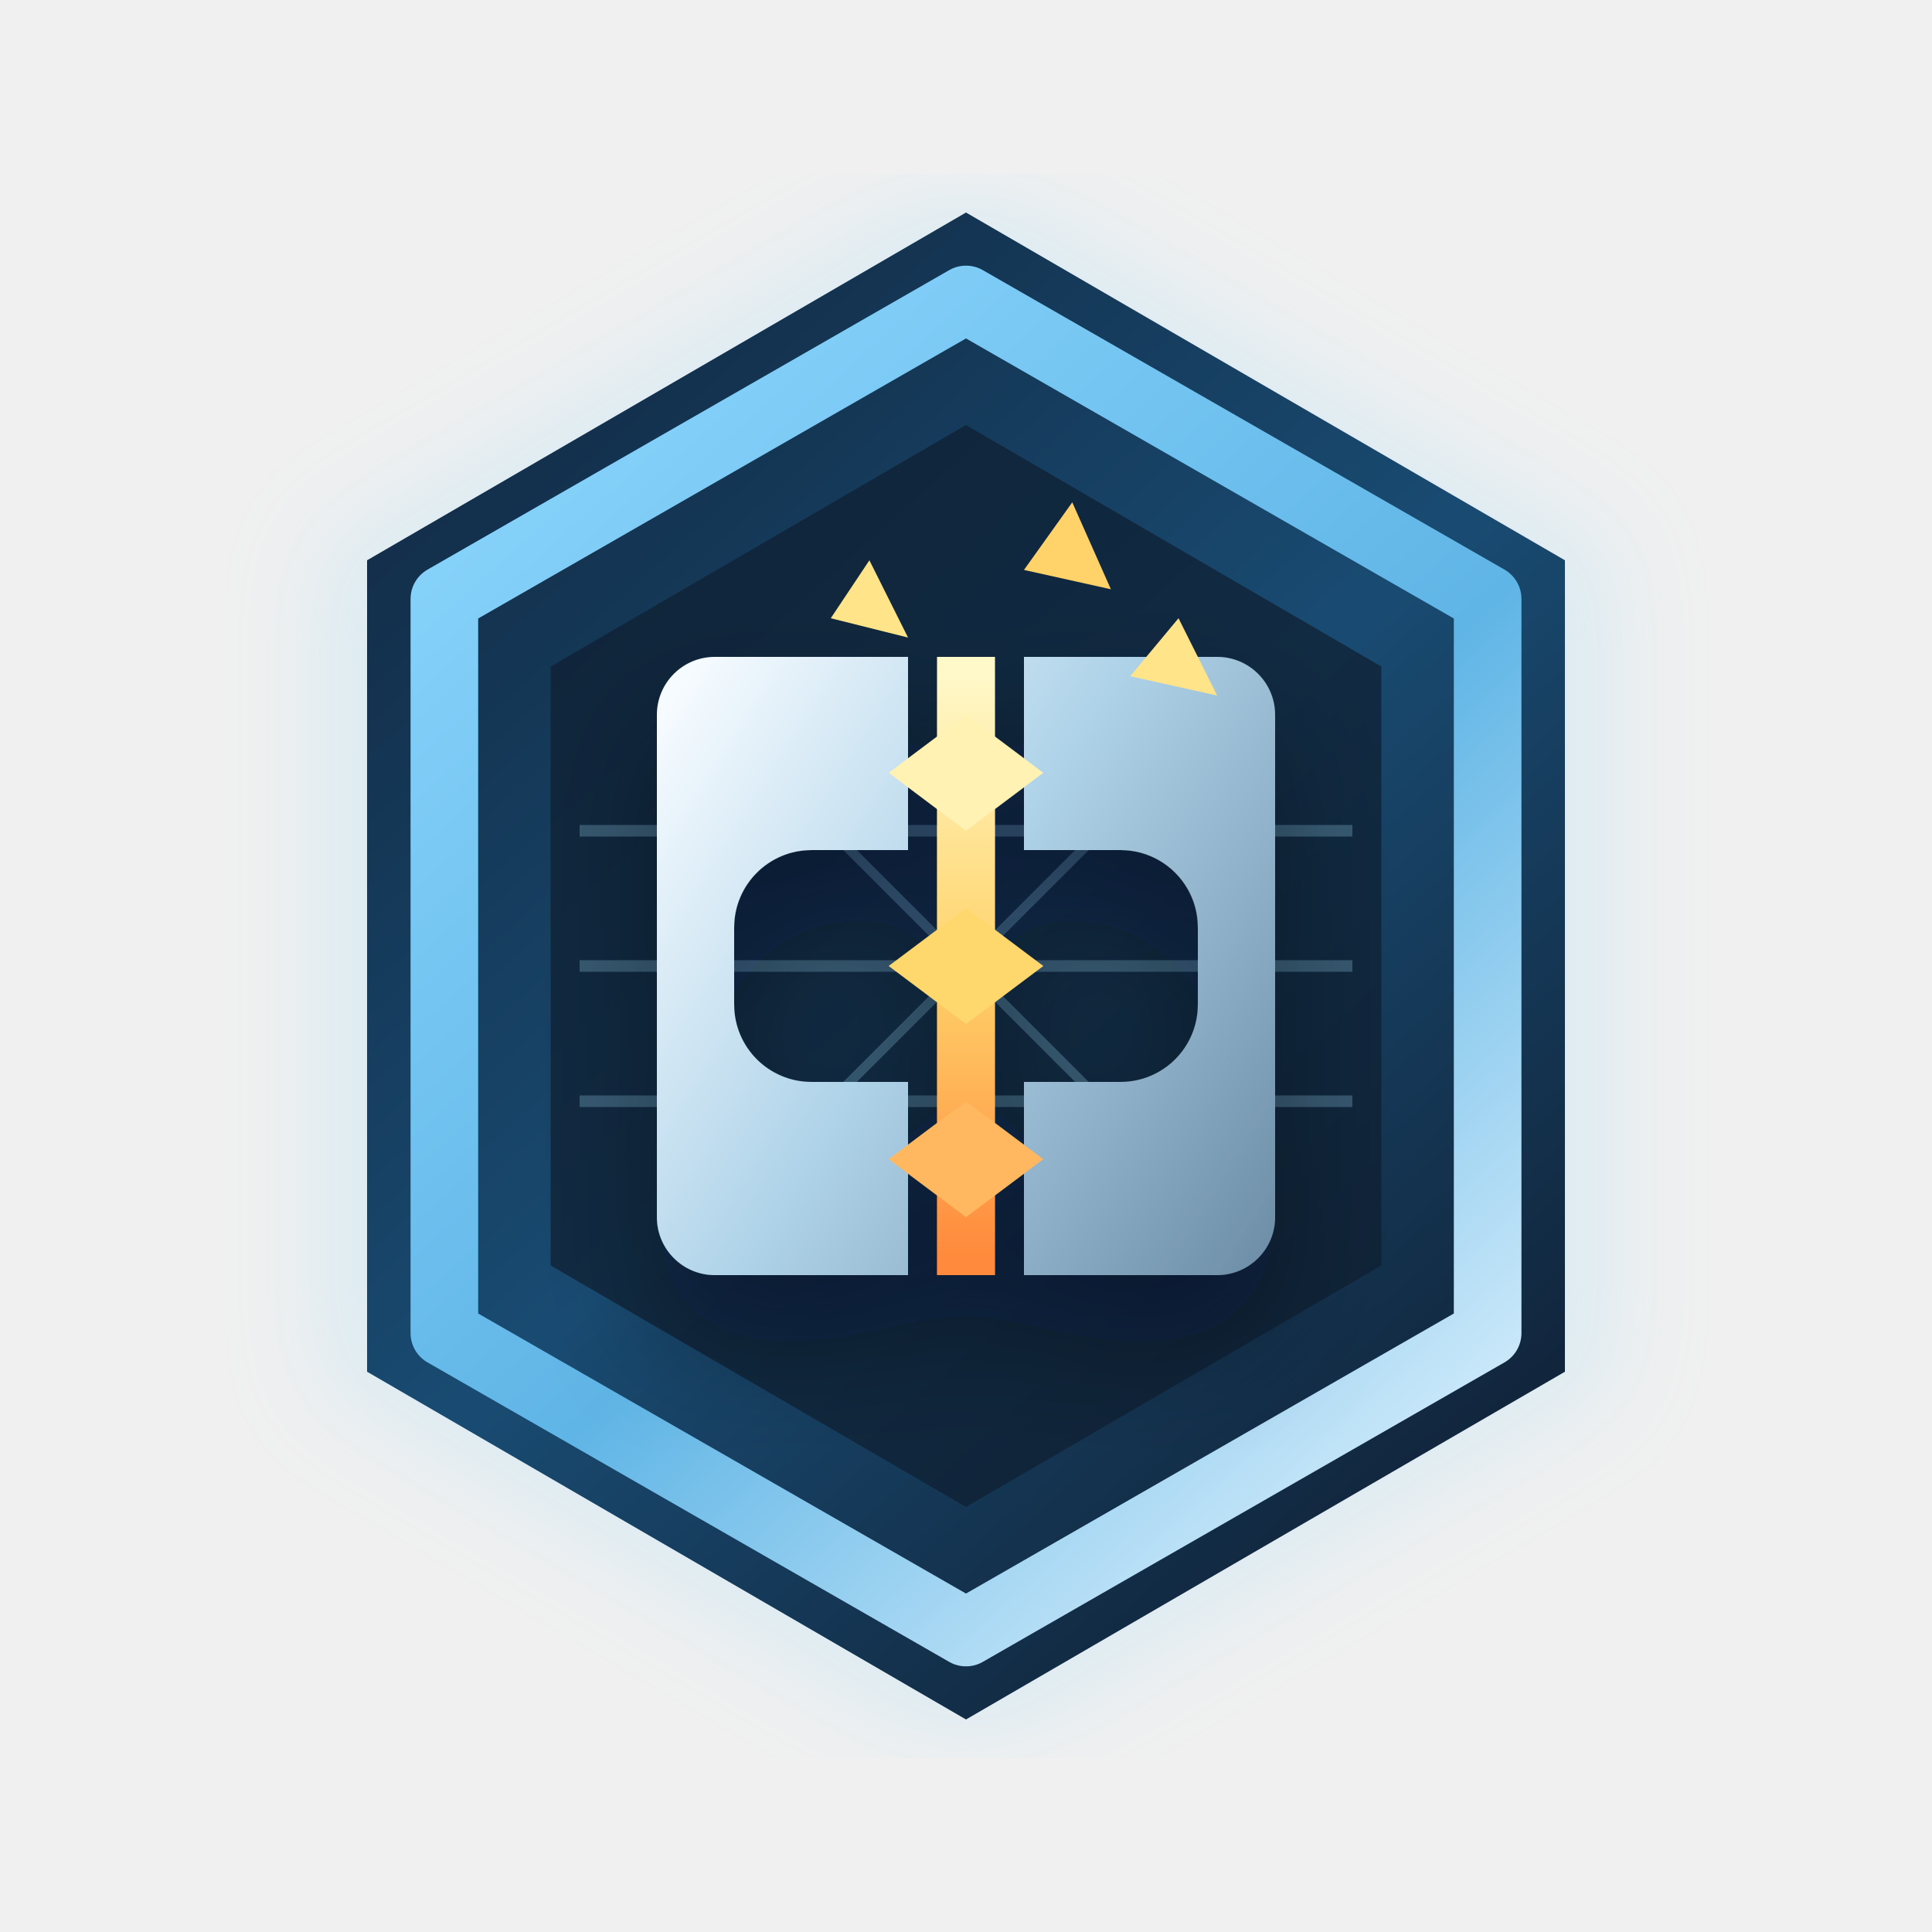
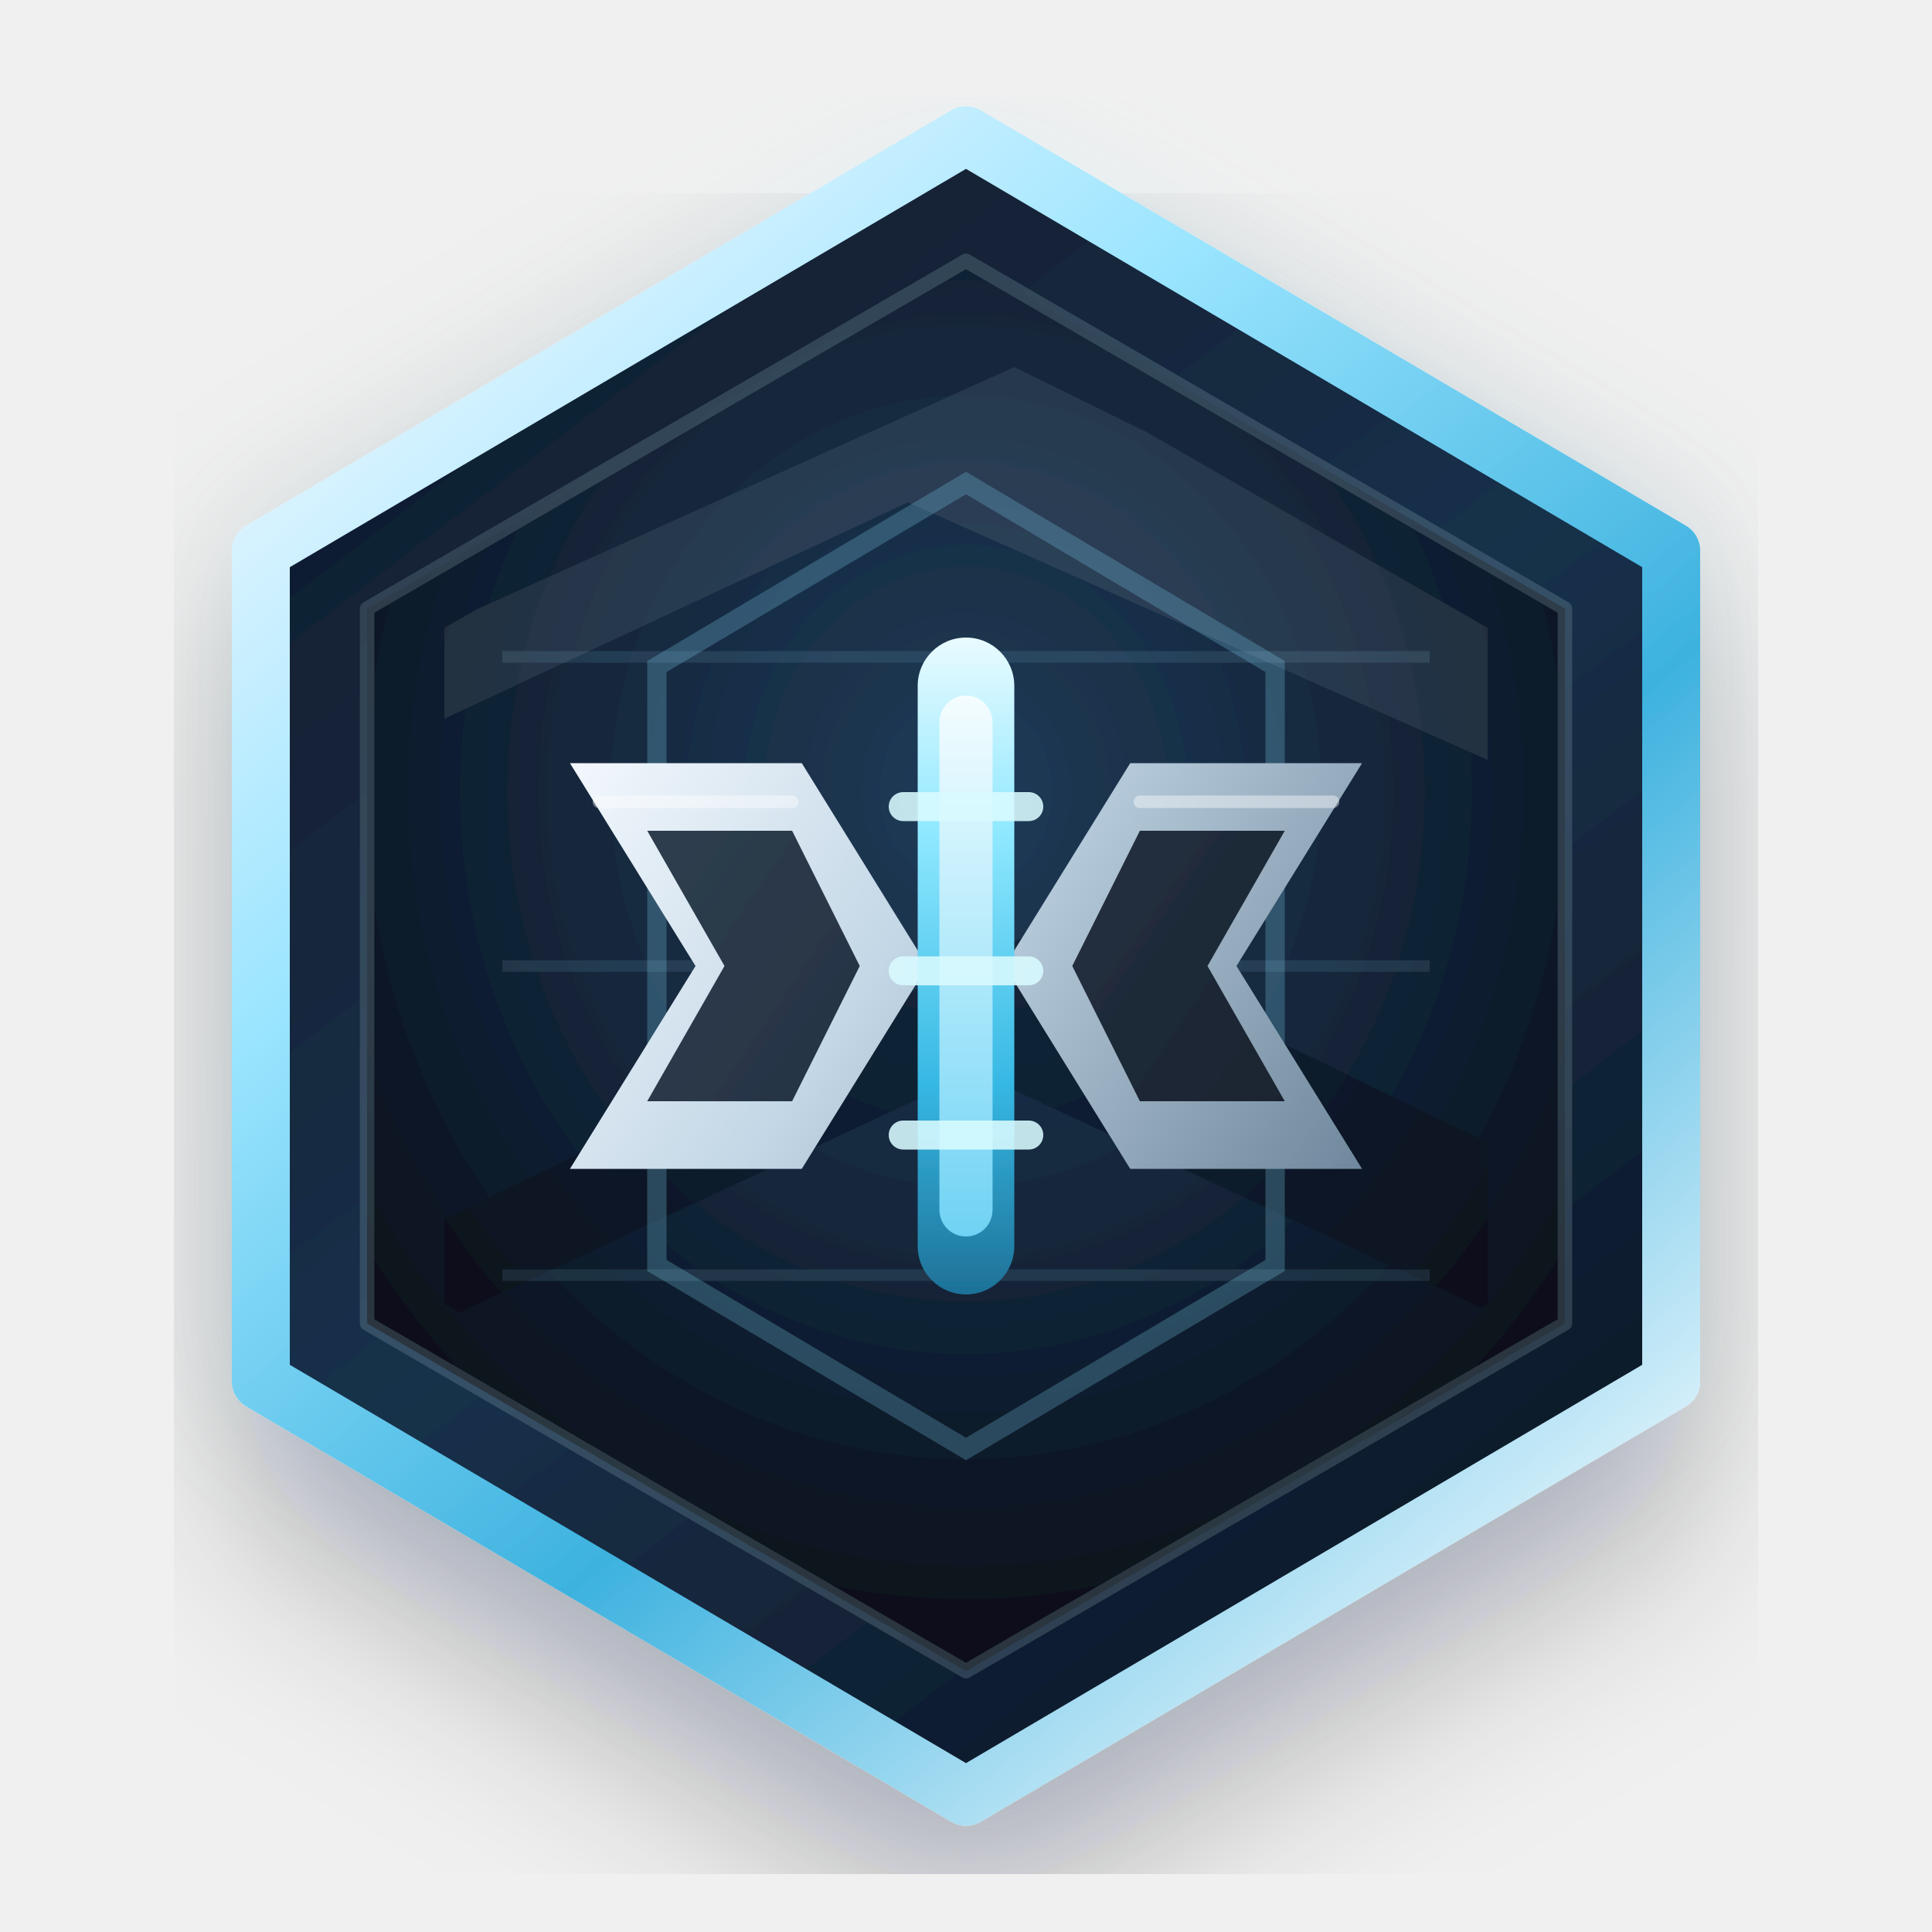
<svg xmlns="http://www.w3.org/2000/svg" width="200" height="200" viewBox="0 0 200 200" fill="none">
  <defs>
-     <linearGradient id="bg" x1="32" y1="24" x2="168" y2="176" gradientUnits="userSpaceOnUse">
-       <stop offset="0" stop-color="#10233A" />
-       <stop offset="0.5" stop-color="#194B72" />
-       <stop offset="1" stop-color="#0E1626" />
+     <linearGradient id="halo" x1="34" y1="22" x2="166" y2="178" gradientUnits="userSpaceOnUse">
+       <stop offset="0" stop-color="#A8ECFF" />
+       <stop offset="0.52" stop-color="#47BEE9" />
+       <stop offset="1" stop-color="#A6E6FF" />
    </linearGradient>
-     <linearGradient id="rim" x1="42" y1="36" x2="158" y2="164" gradientUnits="userSpaceOnUse">
-       <stop offset="0" stop-color="#8ED8FF" />
-       <stop offset="0.55" stop-color="#5FB5E6" />
-       <stop offset="1" stop-color="#EAF7FF" />
+     <linearGradient id="shell" x1="42" y1="24" x2="158" y2="176" gradientUnits="userSpaceOnUse">
+       <stop offset="0" stop-color="#0F1A2B" />
+       <stop offset="0.5" stop-color="#18314B" />
+       <stop offset="1" stop-color="#0B1422" />
    </linearGradient>
-     <linearGradient id="metal" x1="66" y1="78" x2="136" y2="122" gradientUnits="userSpaceOnUse">
-       <stop offset="0" stop-color="#F6FBFF" />
-       <stop offset="0.45" stop-color="#AFD3E9" />
-       <stop offset="1" stop-color="#6F8FA9" />
+     <linearGradient id="rim" x1="38" y1="26" x2="162" y2="174" gradientUnits="userSpaceOnUse">
+       <stop offset="0" stop-color="#EDF7FF" />
+       <stop offset="0.28" stop-color="#9BE5FF" />
+       <stop offset="0.62" stop-color="#3DB2DF" />
+       <stop offset="1" stop-color="#F3FBFF" />
    </linearGradient>
-     <linearGradient id="seam" x1="100" y1="70" x2="100" y2="130" gradientUnits="userSpaceOnUse">
-       <stop offset="0" stop-color="#FFF8C8" />
-       <stop offset="0.5" stop-color="#FFD36B" />
-       <stop offset="1" stop-color="#FF8A3D" />
+     <radialGradient id="panel" cx="0" cy="0" r="1" gradientUnits="userSpaceOnUse" gradientTransform="translate(100 82) rotate(90) scale(84 76)">
+       <stop offset="0" stop-color="#203B58" />
+       <stop offset="0.55" stop-color="#13263B" />
+       <stop offset="1" stop-color="#0A111C" />
+     </radialGradient>
+     <linearGradient id="steel" x1="62" y1="74" x2="138" y2="126" gradientUnits="userSpaceOnUse">
+       <stop offset="0" stop-color="#F3F8FD" />
+       <stop offset="0.42" stop-color="#C3D7E6" />
+       <stop offset="1" stop-color="#6F879C" />
    </linearGradient>
-     <filter id="glow" x="23" y="18" width="154" height="164" filterUnits="userSpaceOnUse" color-interpolation-filters="sRGB">
-       <feGaussianBlur stdDeviation="5" />
+     <linearGradient id="steel-shadow" x1="74" y1="82" x2="126" y2="118" gradientUnits="userSpaceOnUse">
+       <stop offset="0" stop-color="#19293A" />
+       <stop offset="1" stop-color="#0E1724" />
+     </linearGradient>
+     <linearGradient id="seam" x1="100" y1="66" x2="100" y2="134" gradientUnits="userSpaceOnUse">
+       <stop offset="0" stop-color="#E9FBFF" />
+       <stop offset="0.3" stop-color="#8EE8FF" />
+       <stop offset="0.68" stop-color="#36B8E4" />
+       <stop offset="1" stop-color="#1E7197" />
+     </linearGradient>
+     <linearGradient id="seam-core" x1="100" y1="72" x2="100" y2="128" gradientUnits="userSpaceOnUse">
+       <stop offset="0" stop-color="#F7FEFF" />
+       <stop offset="1" stop-color="#75D7F8" />
+     </linearGradient>
+     <filter id="shadow" x="18" y="10" width="164" height="184" filterUnits="userSpaceOnUse" color-interpolation-filters="sRGB">
+       <feDropShadow dx="0" dy="10" stdDeviation="10" flood-color="#050B13" flood-opacity="0.28" />
    </filter>
-     <filter id="shadow" x="46" y="54" width="108" height="96" filterUnits="userSpaceOnUse" color-interpolation-filters="sRGB">
-       <feDropShadow dx="0" dy="7" stdDeviation="6" flood-color="#08111D" flood-opacity="0.35" />
+     <filter id="glow" x="18" y="10" width="164" height="184" filterUnits="userSpaceOnUse" color-interpolation-filters="sRGB">
+       <feGaussianBlur stdDeviation="6" />
    </filter>
+     <clipPath id="panel-clip">
+       <path d="M100 34L154 65V135L100 166L46 135V65L100 34Z" />
+     </clipPath>
  </defs>
-   <path d="M100 18L167 57V143L100 182L33 143V57L100 18Z" fill="#6BD0FF" opacity="0.16" filter="url(#glow)" />
-   <path d="M100 22L162 58V142L100 178L38 142V58L100 22Z" fill="url(#bg)" />
-   <path d="M100 31L154 62V138L100 169L46 138V62L100 31Z" stroke="url(#rim)" stroke-width="7" stroke-linejoin="round" />
-   <path d="M100 44L143 69V131L100 156L57 131V69L100 44Z" fill="#0E1F31" opacity="0.72" />
-   <g opacity="0.28">
-     <path d="M60 86H140" stroke="#9AD7F4" stroke-width="1.2" />
-     <path d="M60 100H140" stroke="#9AD7F4" stroke-width="1.2" />
-     <path d="M60 114H140" stroke="#9AD7F4" stroke-width="1.2" />
-     <path d="M72 72L128 128" stroke="#9AD7F4" stroke-width="1" />
-     <path d="M128 72L72 128" stroke="#9AD7F4" stroke-width="1" />
+   <path d="M100 12L175 56V144L100 188L25 144V56L100 12Z" fill="url(#halo)" opacity="0.14" filter="url(#glow)" />
+   <g filter="url(#shadow)">
+     <path d="M100 14L173 57V143L100 186L27 143V57L100 14Z" fill="url(#shell)" />
+     <path d="M100 14L173 57V143L100 186L27 143V57L100 14Z" stroke="url(#rim)" stroke-width="6" stroke-linejoin="round" />
+     <path d="M100 27L162 63V137L100 173L38 137V63L100 27Z" fill="url(#panel)" />
+     <path d="M100 27L162 63V137L100 173L38 137V63L100 27Z" stroke="#D9F4FF" stroke-opacity="0.16" stroke-width="1.5" stroke-linejoin="round" />
+     <g clip-path="url(#panel-clip)">
+       <path d="M34 70L105 38L166 68L166 84L94 52L34 80V70Z" fill="#FFFFFF" fill-opacity="0.08" />
+       <path d="M28 135L108 96L174 128V145L101 111L28 145V135Z" fill="#050A12" fill-opacity="0.34" />
+       <path d="M52 68H148" stroke="#A6E8FF" stroke-opacity="0.11" stroke-width="1.2" />
+       <path d="M52 100H148" stroke="#A6E8FF" stroke-opacity="0.11" stroke-width="1.2" />
+       <path d="M52 132H148" stroke="#A6E8FF" stroke-opacity="0.11" stroke-width="1.2" />
+     </g>
+     <path d="M100 50L132 69V131L100 150L68 131V69L100 50Z" stroke="#86DFFF" stroke-opacity="0.24" stroke-width="2" />
+     <g>
+       <path d="M59 79H83L96 100L83 121H59L72 100L59 79Z" fill="url(#steel)" />
+       <path d="M141 79H117L104 100L117 121H141L128 100L141 79Z" fill="url(#steel)" />
+       <path d="M67 86H82L89 100L82 114H67L75 100L67 86Z" fill="url(#steel-shadow)" fill-opacity="0.9" />
+       <path d="M133 86H118L111 100L118 114H133L125 100L133 86Z" fill="url(#steel-shadow)" fill-opacity="0.9" />
+       <path d="M62 83L82 83" stroke="#FFFFFF" stroke-opacity="0.42" stroke-width="1.3" stroke-linecap="round" />
+       <path d="M138 83L118 83" stroke="#FFFFFF" stroke-opacity="0.42" stroke-width="1.3" stroke-linecap="round" />
+     </g>
+     <g>
+       <rect x="95" y="66" width="10" height="68" rx="5" fill="url(#seam)" />
+       <rect x="97.25" y="72" width="5.5" height="56" rx="2.75" fill="url(#seam-core)" fill-opacity="0.94" />
+       <rect x="92" y="82" width="16" height="3" rx="1.5" fill="#D9FBFF" fill-opacity="0.88" />
+       <rect x="92" y="99" width="16" height="3" rx="1.5" fill="#D9FBFF" fill-opacity="0.88" />
+       <rect x="92" y="116" width="16" height="3" rx="1.5" fill="#D9FBFF" fill-opacity="0.88" />
+     </g>
  </g>
-   <g filter="url(#shadow)">
-     <path d="M68 74C68 70.686 70.686 68 74 68H94V88H84C79.582 88 76 91.582 76 96V104C76 108.418 79.582 112 84 112H94V132H74C70.686 132 68 129.314 68 126V74Z" fill="url(#metal)" />
-     <path d="M132 74C132 70.686 129.314 68 126 68H106V88H116C120.418 88 124 91.582 124 96V104C124 108.418 120.418 112 116 112H106V132H126C129.314 132 132 129.314 132 126V74Z" fill="url(#metal)" />
-     <path d="M97 68H103V132H97V68Z" fill="url(#seam)" />
-     <path d="M92 80L100 74L108 80L100 86L92 80Z" fill="#FFF2B2" />
-     <path d="M92 100L100 94L108 100L100 106L92 100Z" fill="#FFD86D" />
-     <path d="M92 120L100 114L108 120L100 126L92 120Z" fill="#FFB85F" />
-   </g>
-   <path d="M90 58L94 66L86 64L90 58Z" fill="#FFE48A" />
-   <path d="M111 52L115 61L106 59L111 52Z" fill="#FFD26A" />
-   <path d="M122 64L126 72L117 70L122 64Z" fill="#FFE48A" />
</svg>
